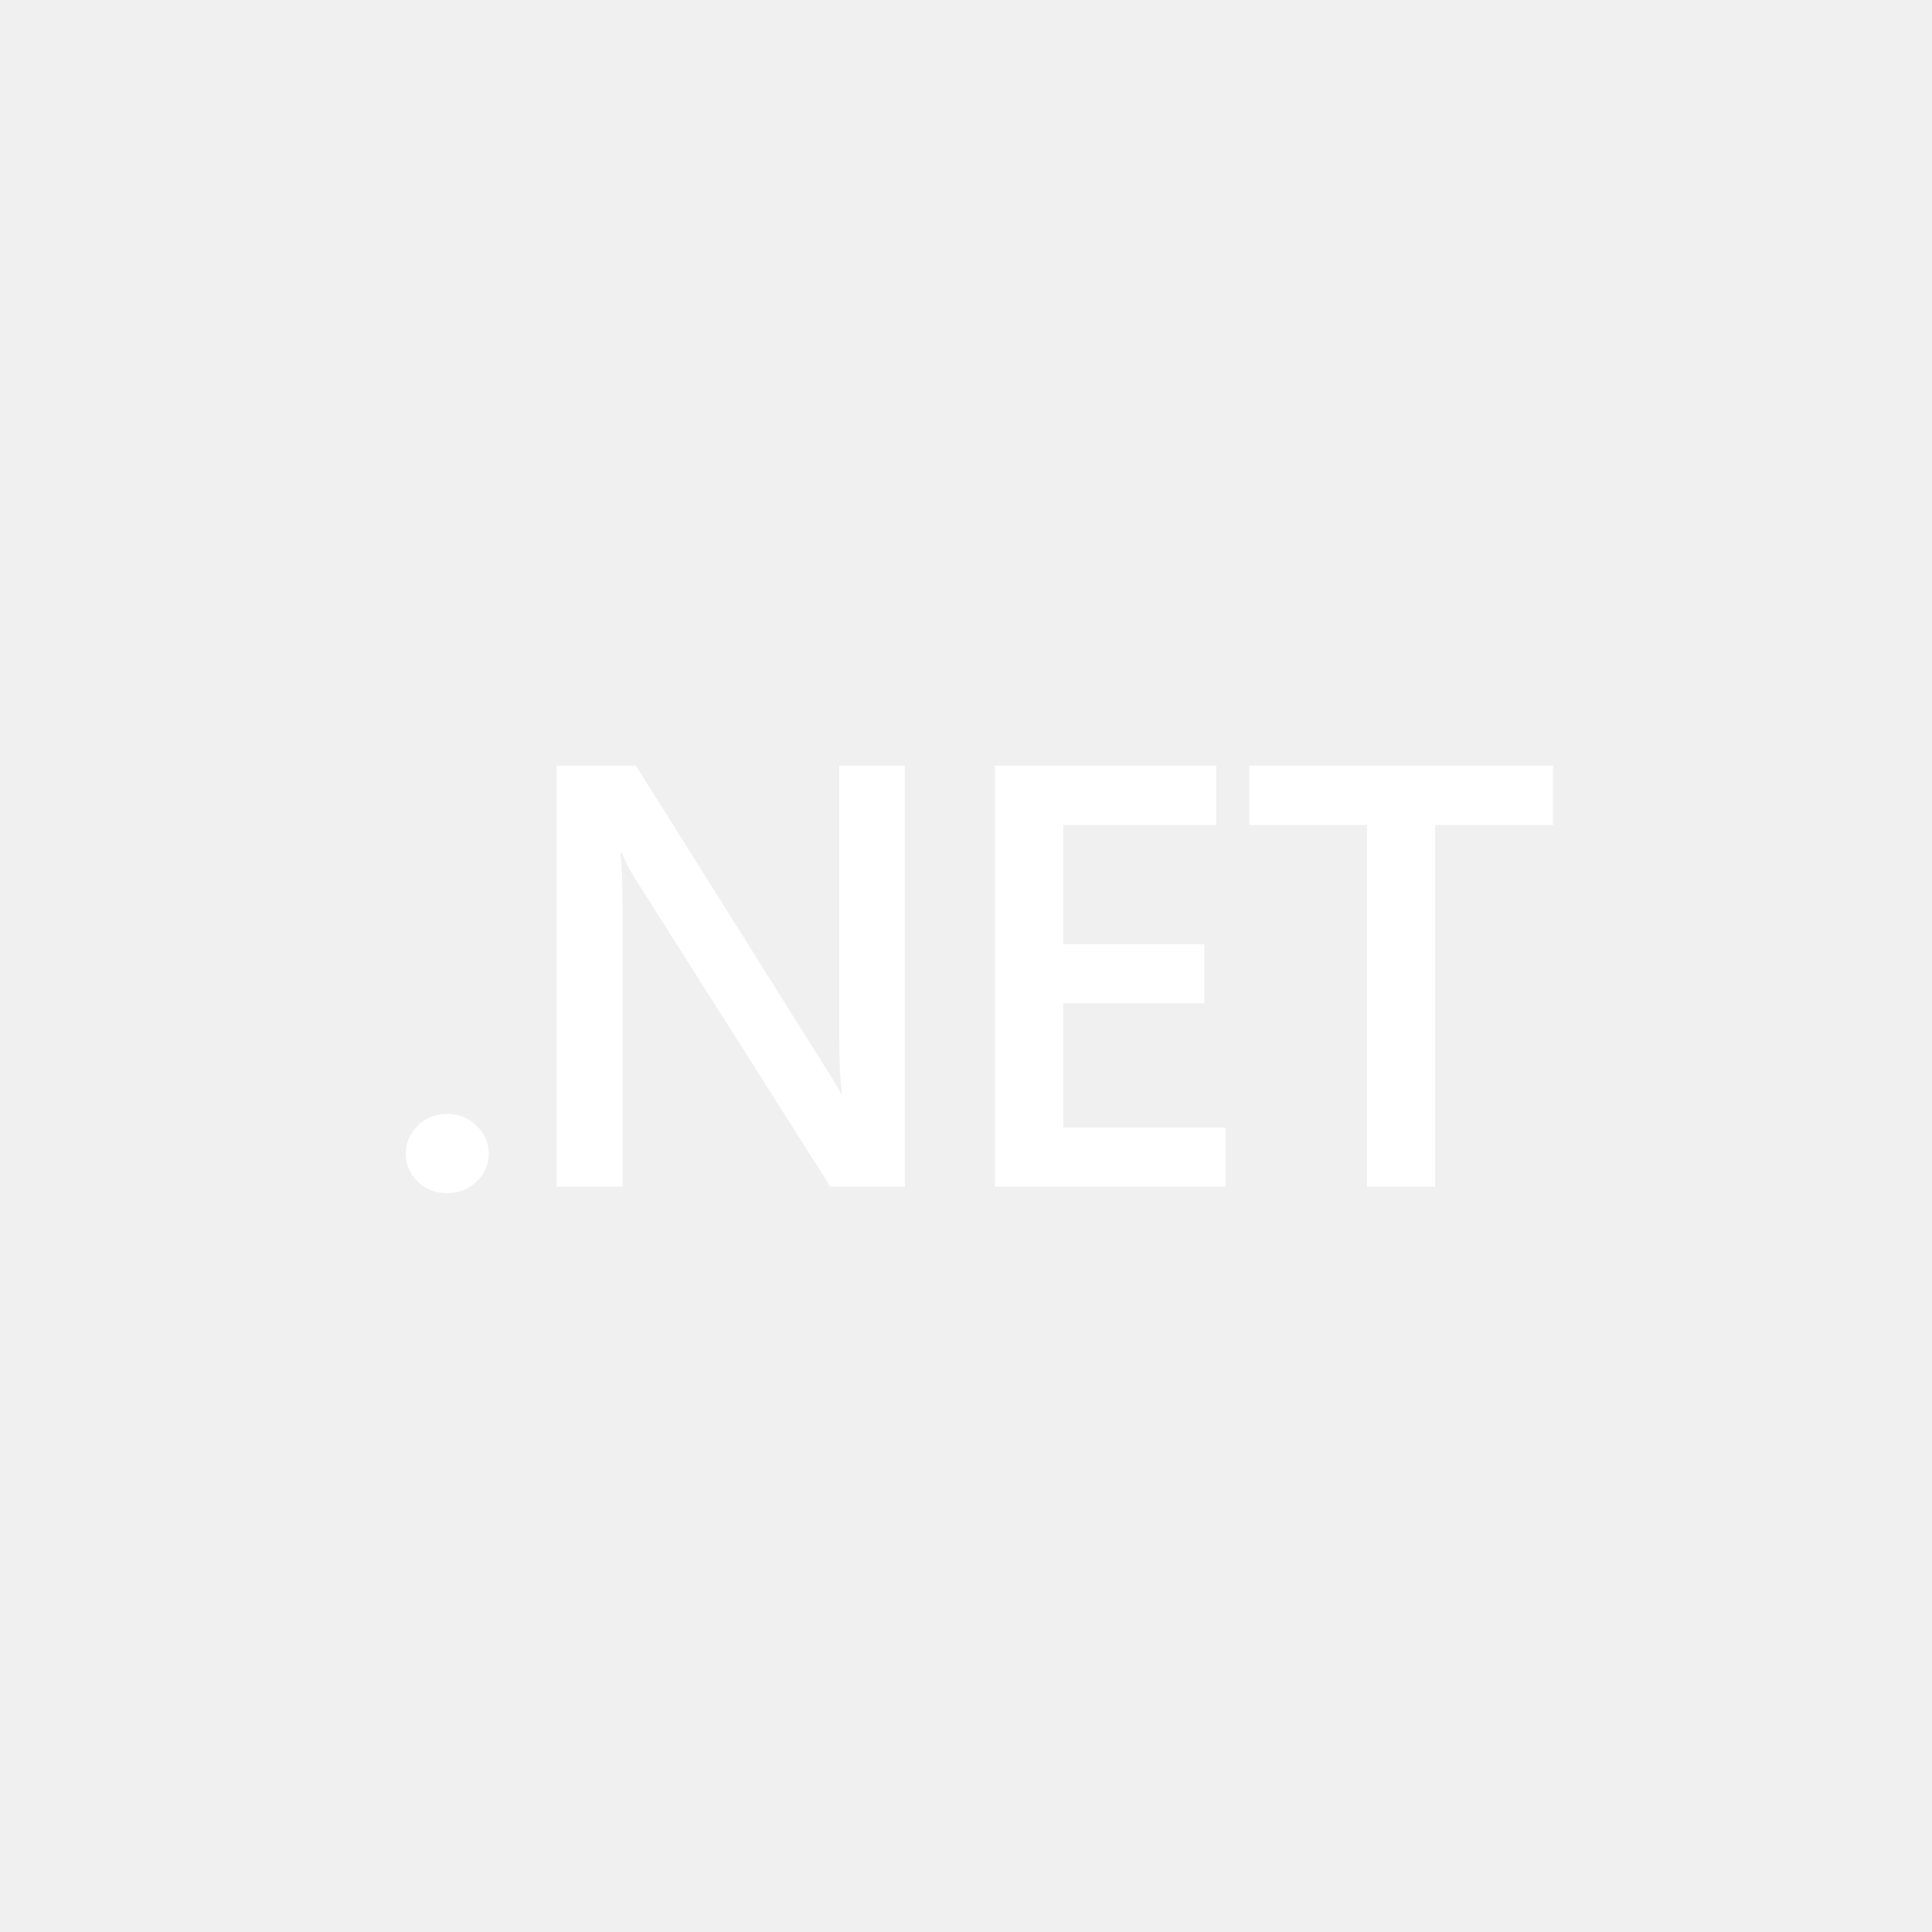
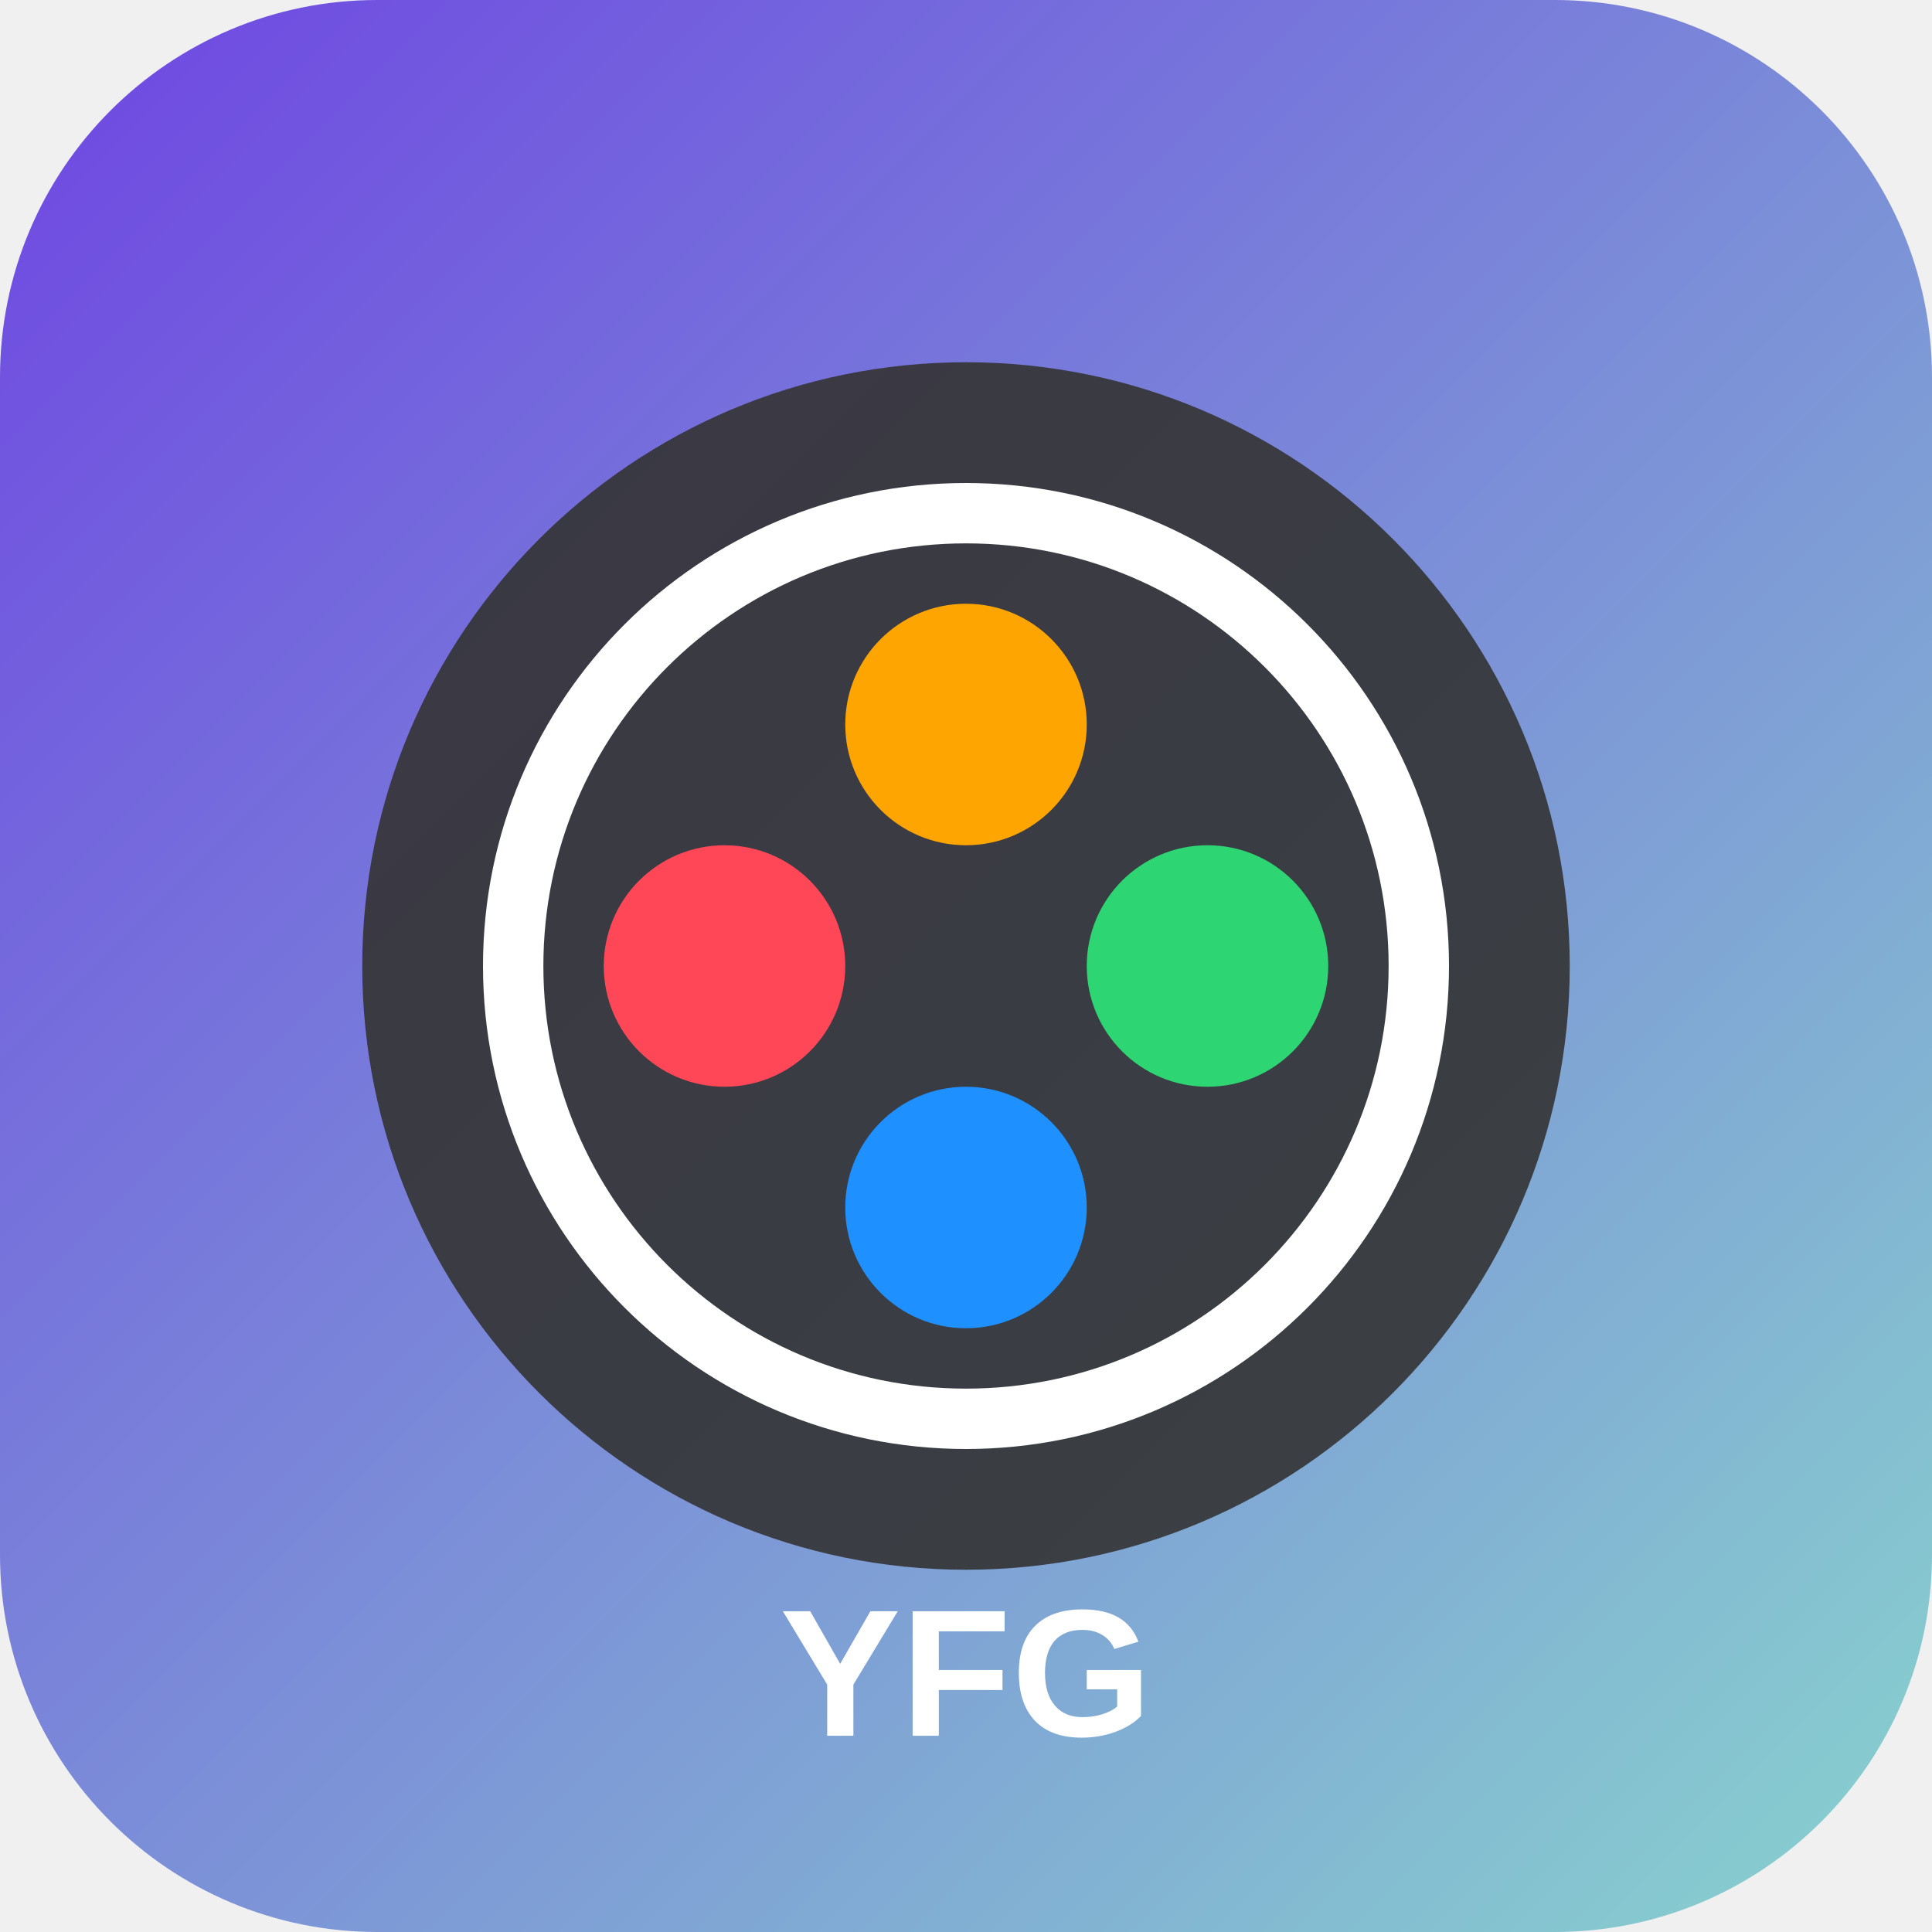
- <svg xmlns="http://www.w3.org/2000/svg" width="456" height="456" viewBox="0 0 456 456" version="1.1" xml:space="preserve" style="fill-rule:evenodd;clip-rule:evenodd;stroke-linejoin:round;stroke-miterlimit:2;">
-   <path d="m 105.5,281.609 c -2.703,0 -5.001,-0.9 -6.893,-2.702 -1.892,-1.848 -2.838,-4.042 -2.838,-6.582 0,-2.587 0.946,-4.804 2.838,-6.652 1.892,-1.848 4.19,-2.772 6.893,-2.772 2.748,0 5.068,0.924 6.96,2.772 1.937,1.848 2.906,4.064 2.906,6.652 0,2.54 -0.968,4.734 -2.906,6.582 -1.892,1.802 -4.212,2.702 -6.96,2.702 z" style="fill:#ffffff;fill-rule:nonzero;stroke-width:0.838" />
-   <path d="M 213.561,280.084 H 195.99 L 149.7,207.054 c -1.171,-1.848 -2.14,-3.765 -2.906,-5.751 h -0.406 c 0.361,2.125 0.541,6.675 0.541,13.65 v 65.132 h -15.543 v -99.36 h 18.719 l 44.737,71.298 c 1.892,2.957 3.109,4.989 3.649,6.098 h 0.27 c -0.45,-2.632 -0.676,-7.09 -0.676,-13.373 v -64.023 h 15.476 z" style="fill:#ffffff;fill-rule:nonzero;stroke-width:0.838" />
-   <path d="m 289.251,280.084 h -54.401 v -99.36 h 52.238 v 13.997 h -36.154 v 28.131 h 33.316 v 13.927 h -33.316 v 29.378 h 38.316 z" style="fill:#ffffff;fill-rule:nonzero;stroke-width:0.838" />
-   <path d="M 366.565,194.721 H 338.722 v 85.363 h -16.084 v -85.363 h -27.775 v -13.997 h 71.701 z" style="fill:#ffffff;fill-rule:nonzero;stroke-width:0.838" />
+ <svg xmlns="http://www.w3.org/2000/svg" width="128" height="128" viewBox="0 0 128 128" fill="none">
+   <rect width="128" height="128" rx="25" fill="url(#gradient)" />
+   <defs>
+     <linearGradient id="gradient" x1="0" y1="0" x2="128" y2="128" gradientUnits="userSpaceOnUse">
+       <stop stop-color="#6E45E2" />
+       <stop offset="1" stop-color="#88D3CE" />
+     </linearGradient>
+   </defs>
+   <circle cx="64" cy="64" r="40" fill="#333" fill-opacity="0.9" />
+   <circle cx="64" cy="64" r="30" fill="none" stroke="#FFF" stroke-width="4" />
+   <circle cx="48" cy="64" r="8" fill="#FF4757" />
+   <circle cx="80" cy="64" r="8" fill="#2ED573" />
+   <circle cx="64" cy="48" r="8" fill="#FFA502" />
+   <circle cx="64" cy="80" r="8" fill="#1E90FF" />
+   <text x="64" y="115" font-family="Arial" font-size="12" font-weight="bold" text-anchor="middle" fill="#FFF">YFG</text>
</svg>
